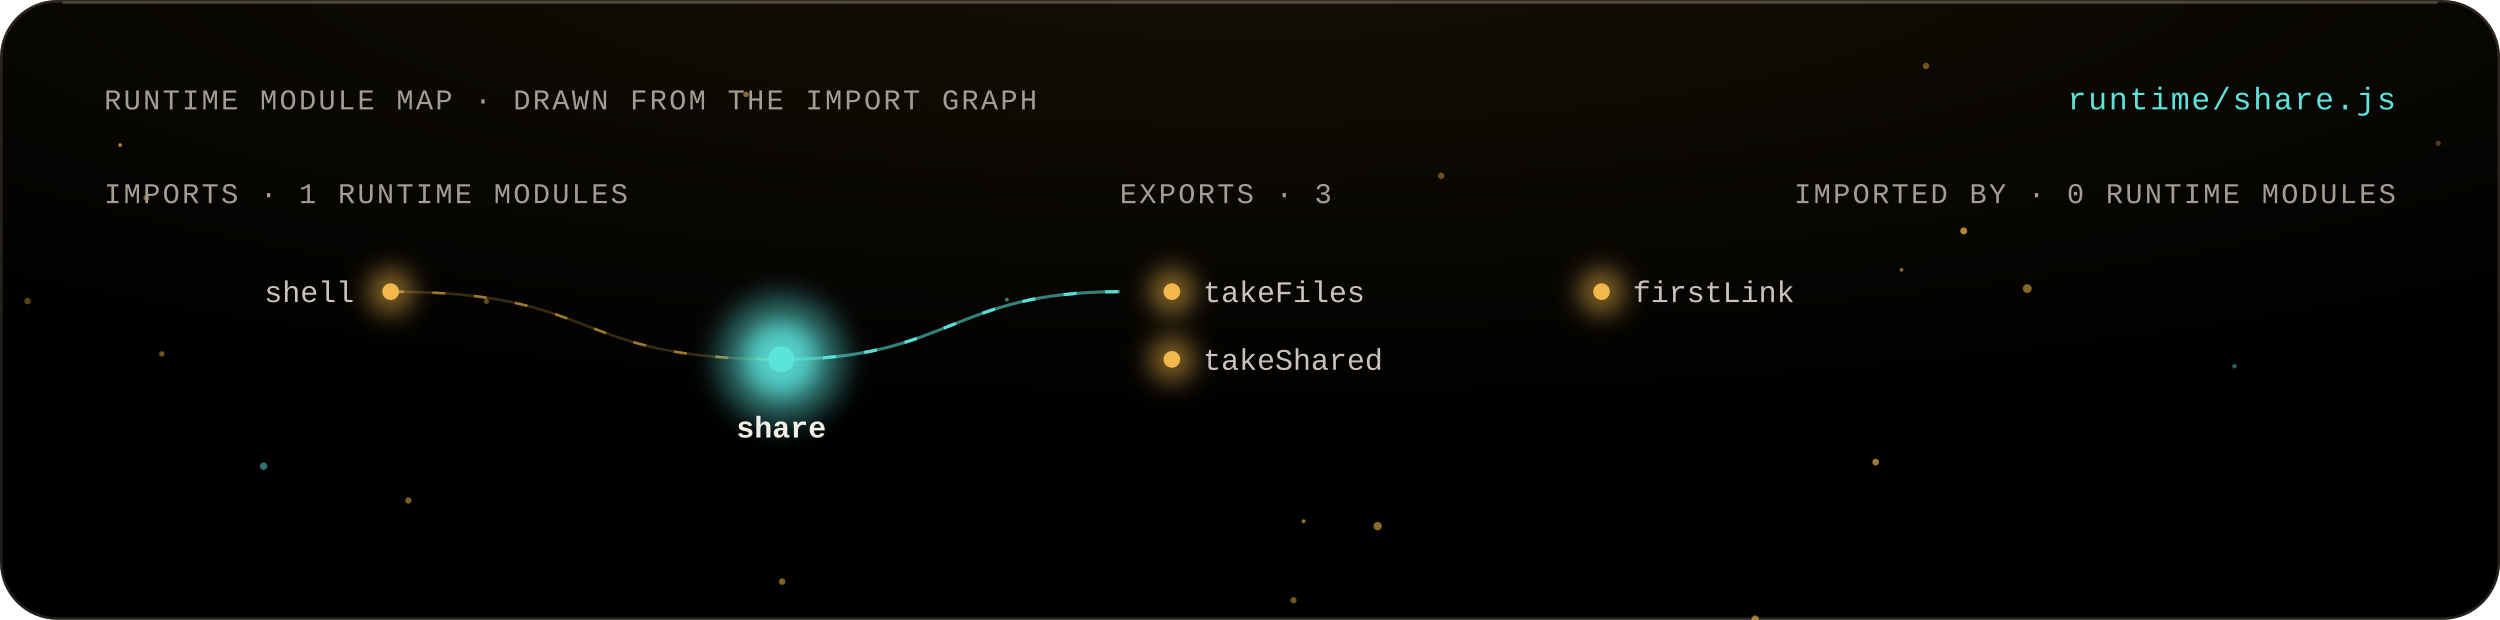
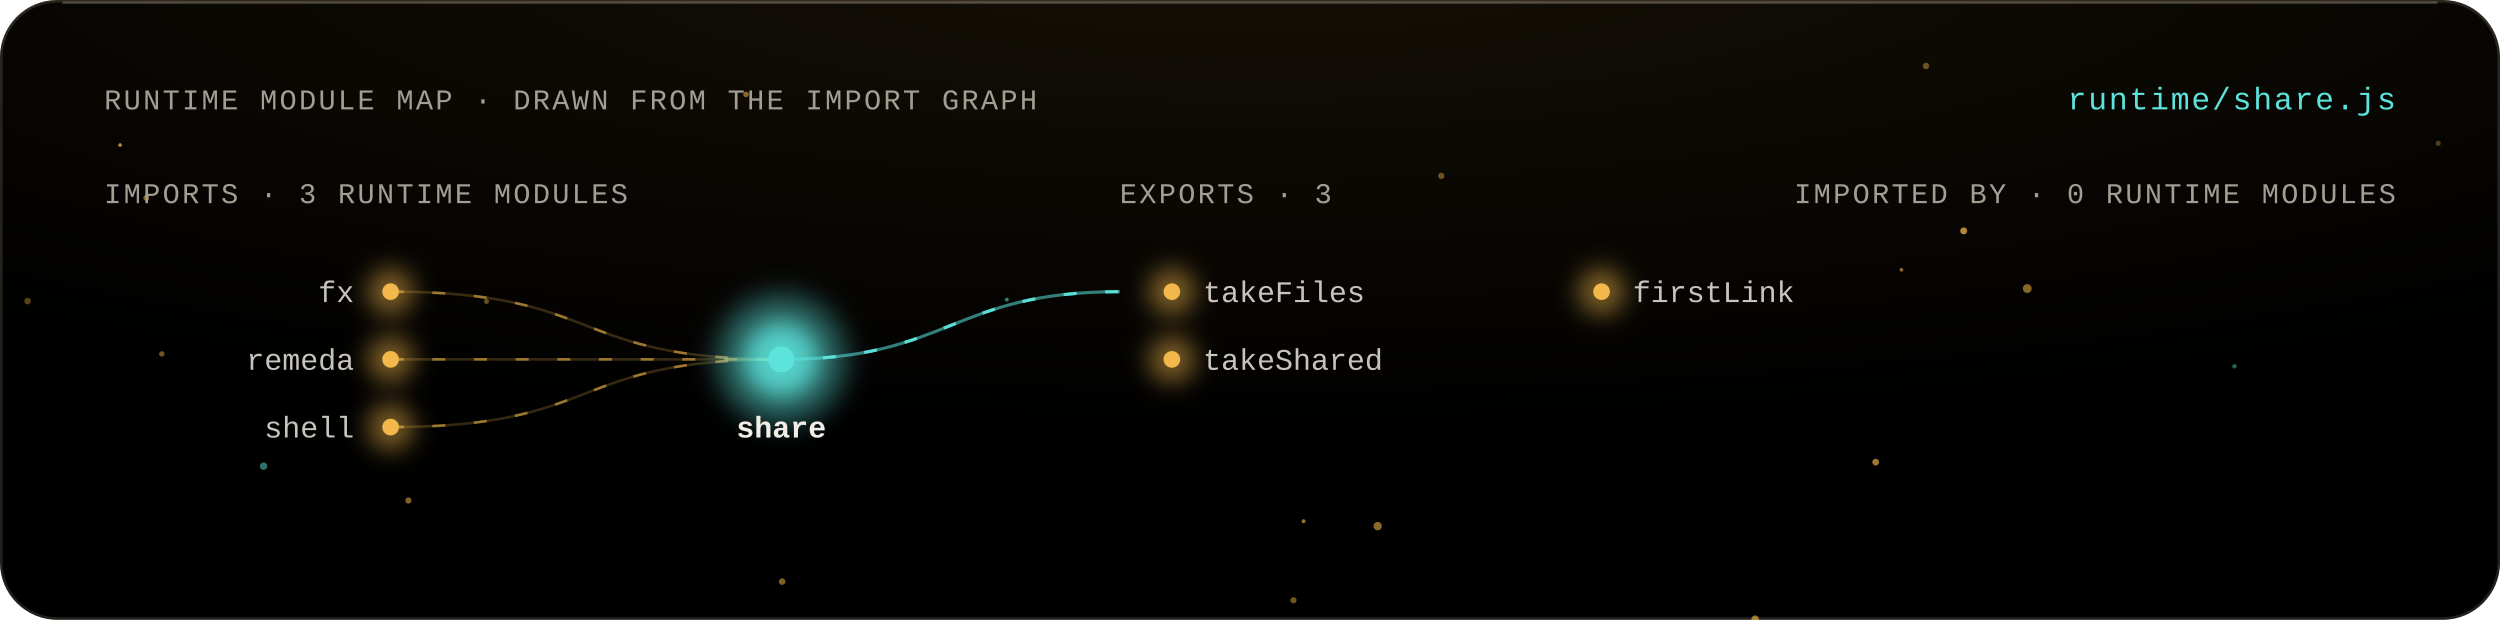
<svg xmlns="http://www.w3.org/2000/svg" viewBox="0 0 960 238" width="960" height="238" role="img" aria-labelledby="t">
  <style>
  text { font-family: 'Geist Mono', ui-monospace, 'Liberation Mono', Menlo, monospace; fill: #F2EEE6; }
  .m { fill: #A39E94; font-size: 11px; letter-spacing: .08em; }
  .l { font-size: 11.5px; }
  .h { font-size: 12px; fill: #5CE4DC; letter-spacing: .06em; }
  .flow { stroke-dasharray: 5 11; animation: flow 3s linear infinite; }
  @keyframes flow { to { stroke-dashoffset: -32; } }
  .breathe { animation: breathe 4.2s ease-in-out infinite; }
  @keyframes breathe { 50% { opacity: .38; } }
  .beat { animation: beat 2.6s ease-in-out infinite; transform-box: fill-box; transform-origin: center; }
  @keyframes beat { 50% { opacity: .55; transform: scale(1.35); } }
  .spin { transform-box: fill-box; transform-origin: center; animation: spin 48s linear infinite; }
  .spin-r { transform-box: fill-box; transform-origin: center; animation: spin 64s linear infinite reverse; }
  @keyframes spin { to { transform: rotate(360deg); } }
  @media (prefers-reduced-motion: reduce) { * { animation: none !important; } }
</style>
  <defs>
    <filter id="bloom" x="-80%" y="-80%" width="260%" height="260%">
      <feGaussianBlur stdDeviation="4.5" />
    </filter>
    <filter id="soft" x="-30%" y="-30%" width="160%" height="160%">
      <feGaussianBlur stdDeviation="1.4" />
    </filter>
    <radialGradient id="key" cx="50%" cy="-10%" r="80%">
      <stop offset="0" stop-color="#F2B84B" stop-opacity=".09" />
      <stop offset="1" stop-color="#F2B84B" stop-opacity="0" />
    </radialGradient>
    <linearGradient id="pair" x1="0" x2="1">
      <stop offset="0" stop-color="#F2B84B" />
      <stop offset="1" stop-color="#5CE4DC" />
    </linearGradient>
  </defs>
  <rect width="960" height="238" rx="22" fill="#000" />
  <rect width="960" height="238" rx="22" fill="url(#key)" />
  <rect x=".5" y=".5" width="959" height="237" rx="21.5" fill="none" stroke="rgba(255,232,196,.14)" />
  <path d="M 24 1 H 936" stroke="rgba(255,238,208,.22)" stroke-width="1" />
  <g>
    <circle cx="56.19" cy="76" r="1.14" fill="#F2B84B" opacity="0.53" class="breathe" style="animation-delay:-0.11s" />
    <circle cx="186.8" cy="115.74" r="0.99" fill="#F2B84B" opacity="0.4" class="breathe" style="animation-delay:-1.39s" />
    <circle cx="673.99" cy="237.76" r="1.43" fill="#F2B84B" opacity="0.63" class="breathe" style="animation-delay:-1.34s" />
    <circle cx="778.46" cy="110.8" r="1.7" fill="#F2B84B" opacity="0.55" class="breathe" style="animation-delay:-2.92s" />
    <circle cx="156.83" cy="192.19" r="1.21" fill="#F2B84B" opacity="0.52" class="breathe" style="animation-delay:-1.9s" />
    <circle cx="386.62" cy="115.06" r="0.74" fill="#5CE4DC" opacity="0.54" class="breathe" style="animation-delay:-2.42s" />
    <circle cx="730.16" cy="103.61" r="0.72" fill="#F2B84B" opacity="0.56" class="breathe" style="animation-delay:-2.36s" />
    <circle cx="62.13" cy="135.9" r="1.05" fill="#F2B84B" opacity="0.45" class="breathe" style="animation-delay:-4.19s" />
    <circle cx="500.56" cy="200.15" r="0.76" fill="#F2B84B" opacity="0.63" class="breathe" style="animation-delay:-2.29s" />
    <circle cx="529.03" cy="202.02" r="1.61" fill="#F2B84B" opacity="0.57" class="breathe" style="animation-delay:-0.23s" />
    <circle cx="101.21" cy="179.01" r="1.43" fill="#5CE4DC" opacity="0.49" class="breathe" style="animation-delay:-3.62s" />
    <circle cx="286.46" cy="36.26" r="1.07" fill="#F2B84B" opacity="0.54" class="breathe" style="animation-delay:-2.73s" />
    <circle cx="754.06" cy="88.65" r="1.34" fill="#F2B84B" opacity="0.73" class="breathe" style="animation-delay:-2.85s" />
    <circle cx="720.27" cy="177.46" r="1.3" fill="#F2B84B" opacity="0.65" class="breathe" style="animation-delay:-4.01s" />
    <circle cx="936.27" cy="55.05" r="1" fill="#F2B84B" opacity="0.31" class="breathe" style="animation-delay:-3.08s" />
    <circle cx="496.69" cy="230.5" r="1.2" fill="#F2B84B" opacity="0.47" class="breathe" style="animation-delay:-1.04s" />
    <circle cx="739.59" cy="25.33" r="1.25" fill="#F2B84B" opacity="0.42" class="breathe" style="animation-delay:-0.23s" />
    <circle cx="553.44" cy="67.53" r="1.22" fill="#F2B84B" opacity="0.42" class="breathe" style="animation-delay:-1.86s" />
    <circle cx="858.04" cy="140.65" r="0.86" fill="#5CE4DC" opacity="0.43" class="breathe" style="animation-delay:-1.41s" />
    <circle cx="300.35" cy="223.33" r="1.26" fill="#F2B84B" opacity="0.53" class="breathe" style="animation-delay:-2.86s" />
    <circle cx="46.12" cy="55.71" r="0.72" fill="#F2B84B" opacity="0.72" class="breathe" style="animation-delay:-2.36s" />
    <circle cx="10.6" cy="115.61" r="1.27" fill="#F2B84B" opacity="0.35" class="breathe" style="animation-delay:-0.18s" />
  </g>
  <text x="40" y="42" class="m" text-anchor="start">RUNTIME MODULE MAP · DRAWN FROM THE IMPORT GRAPH</text>
  <text x="920" y="42" class="h" text-anchor="end">runtime/share.js</text>
-   <text x="40" y="78" class="m" text-anchor="start">IMPORTS · 1 RUNTIME MODULES</text>
+   <text x="40" y="78" class="m" text-anchor="start">IMPORTS · 3 RUNTIME MODULES</text>
  <text x="430" y="78" class="m" text-anchor="start">EXPORTS · 3</text>
  <text x="920" y="78" class="m" text-anchor="end">IMPORTED BY · 0 RUNTIME MODULES</text>
  <path d="M 150 112 C 232.5 112, 217.5 138, 300 138" fill="none" stroke="#F2B84B" stroke-opacity="0.22" stroke-width="1" />
  <path d="M 150 112 C 232.5 112, 217.5 138, 300 138" fill="none" stroke="#F2B84B" stroke-opacity="0.55" stroke-width="1" class="flow" />
  <g>
    <circle cx="150" cy="112" r="9" fill="#F2B84B" opacity="0.5" filter="url(#bloom)" class="breathe" style="animation-delay:-0.74s" />
    <circle cx="150" cy="112" r="3.2" fill="#F2B84B" />
  </g>
-   <text x="136" y="116" class="l" text-anchor="end" fill="#F2EEE6" fill-opacity=".82">shell</text>
+   <text x="136" y="116" class="l" text-anchor="end" fill="#F2EEE6" fill-opacity=".82">fx</text>
+   <path d="M 150 138 C 232.5 138, 217.5 138, 300 138" fill="none" stroke="#F2B84B" stroke-opacity="0.22" stroke-width="1" />
+   <path d="M 150 138 C 232.5 138, 217.5 138, 300 138" fill="none" stroke="#F2B84B" stroke-opacity="0.55" stroke-width="1" class="flow" />
+   <g>
+     <circle cx="150" cy="138" r="9" fill="#F2B84B" opacity="0.5" filter="url(#bloom)" class="breathe" style="animation-delay:-1.61s" />
+     <circle cx="150" cy="138" r="3.2" fill="#F2B84B" />
+   </g>
+   <text x="136" y="142" class="l" text-anchor="end" fill="#F2EEE6" fill-opacity=".82">remeda</text>
+   <path d="M 150 164 C 232.5 164, 217.5 138, 300 138" fill="none" stroke="#F2B84B" stroke-opacity="0.22" stroke-width="1" />
+   <path d="M 150 164 C 232.5 164, 217.5 138, 300 138" fill="none" stroke="#F2B84B" stroke-opacity="0.55" stroke-width="1" class="flow" />
+   <g>
+     <circle cx="150" cy="164" r="9" fill="#F2B84B" opacity="0.5" filter="url(#bloom)" class="breathe" style="animation-delay:-0.23s" />
+     <circle cx="150" cy="164" r="3.2" fill="#F2B84B" />
+   </g>
+   <text x="136" y="168" class="l" text-anchor="end" fill="#F2EEE6" fill-opacity=".82">shell</text>
  <circle cx="300" cy="138" r="26" fill="#5CE4DC" opacity=".35" filter="url(#bloom)" class="beat" />
  <g>
    <circle cx="300" cy="138" r="15" fill="#5CE4DC" opacity="0.85" filter="url(#bloom)" class="beat" style="animation-delay:-0s" />
    <circle cx="300" cy="138" r="5" fill="#5CE4DC" />
  </g>
  <text x="300" y="168" class="l" text-anchor="middle" fill="#5CE4DC" font-weight="700" font-size="13">share</text>
  <path d="M 300 138 C 365 138, 365 112, 430 112" fill="none" stroke="#5CE4DC" stroke-opacity="0.55" stroke-width="1.2" />
  <path d="M 300 138 C 365 138, 365 112, 430 112" fill="none" stroke="#5CE4DC" stroke-opacity="0.95" stroke-width="1.2" class="flow" />
  <g>
-     <circle cx="450" cy="112" r="9" fill="#F2B84B" opacity="0.5" filter="url(#bloom)" class="breathe" style="animation-delay:-1.61s" />
+     <circle cx="450" cy="112" r="9" fill="#F2B84B" opacity="0.5" filter="url(#bloom)" class="breathe" style="animation-delay:-1.28s" />
    <circle cx="450" cy="112" r="3.2" fill="#F2B84B" />
  </g>
  <text x="462" y="116" class="l" text-anchor="start" fill="#F2EEE6" fill-opacity=".82">takeFiles</text>
  <g>
-     <circle cx="615" cy="112" r="9" fill="#F2B84B" opacity="0.5" filter="url(#bloom)" class="breathe" style="animation-delay:-0.23s" />
+     <circle cx="615" cy="112" r="9" fill="#F2B84B" opacity="0.5" filter="url(#bloom)" class="breathe" style="animation-delay:-2.24s" />
    <circle cx="615" cy="112" r="3.2" fill="#F2B84B" />
  </g>
  <text x="627" y="116" class="l" text-anchor="start" fill="#F2EEE6" fill-opacity=".82">firstLink</text>
  <g>
-     <circle cx="450" cy="138" r="9" fill="#F2B84B" opacity="0.5" filter="url(#bloom)" class="breathe" style="animation-delay:-1.28s" />
+     <circle cx="450" cy="138" r="9" fill="#F2B84B" opacity="0.5" filter="url(#bloom)" class="breathe" style="animation-delay:-0.1s" />
    <circle cx="450" cy="138" r="3.2" fill="#F2B84B" />
  </g>
  <text x="462" y="142" class="l" text-anchor="start" fill="#F2EEE6" fill-opacity=".82">takeShared</text>
</svg>
